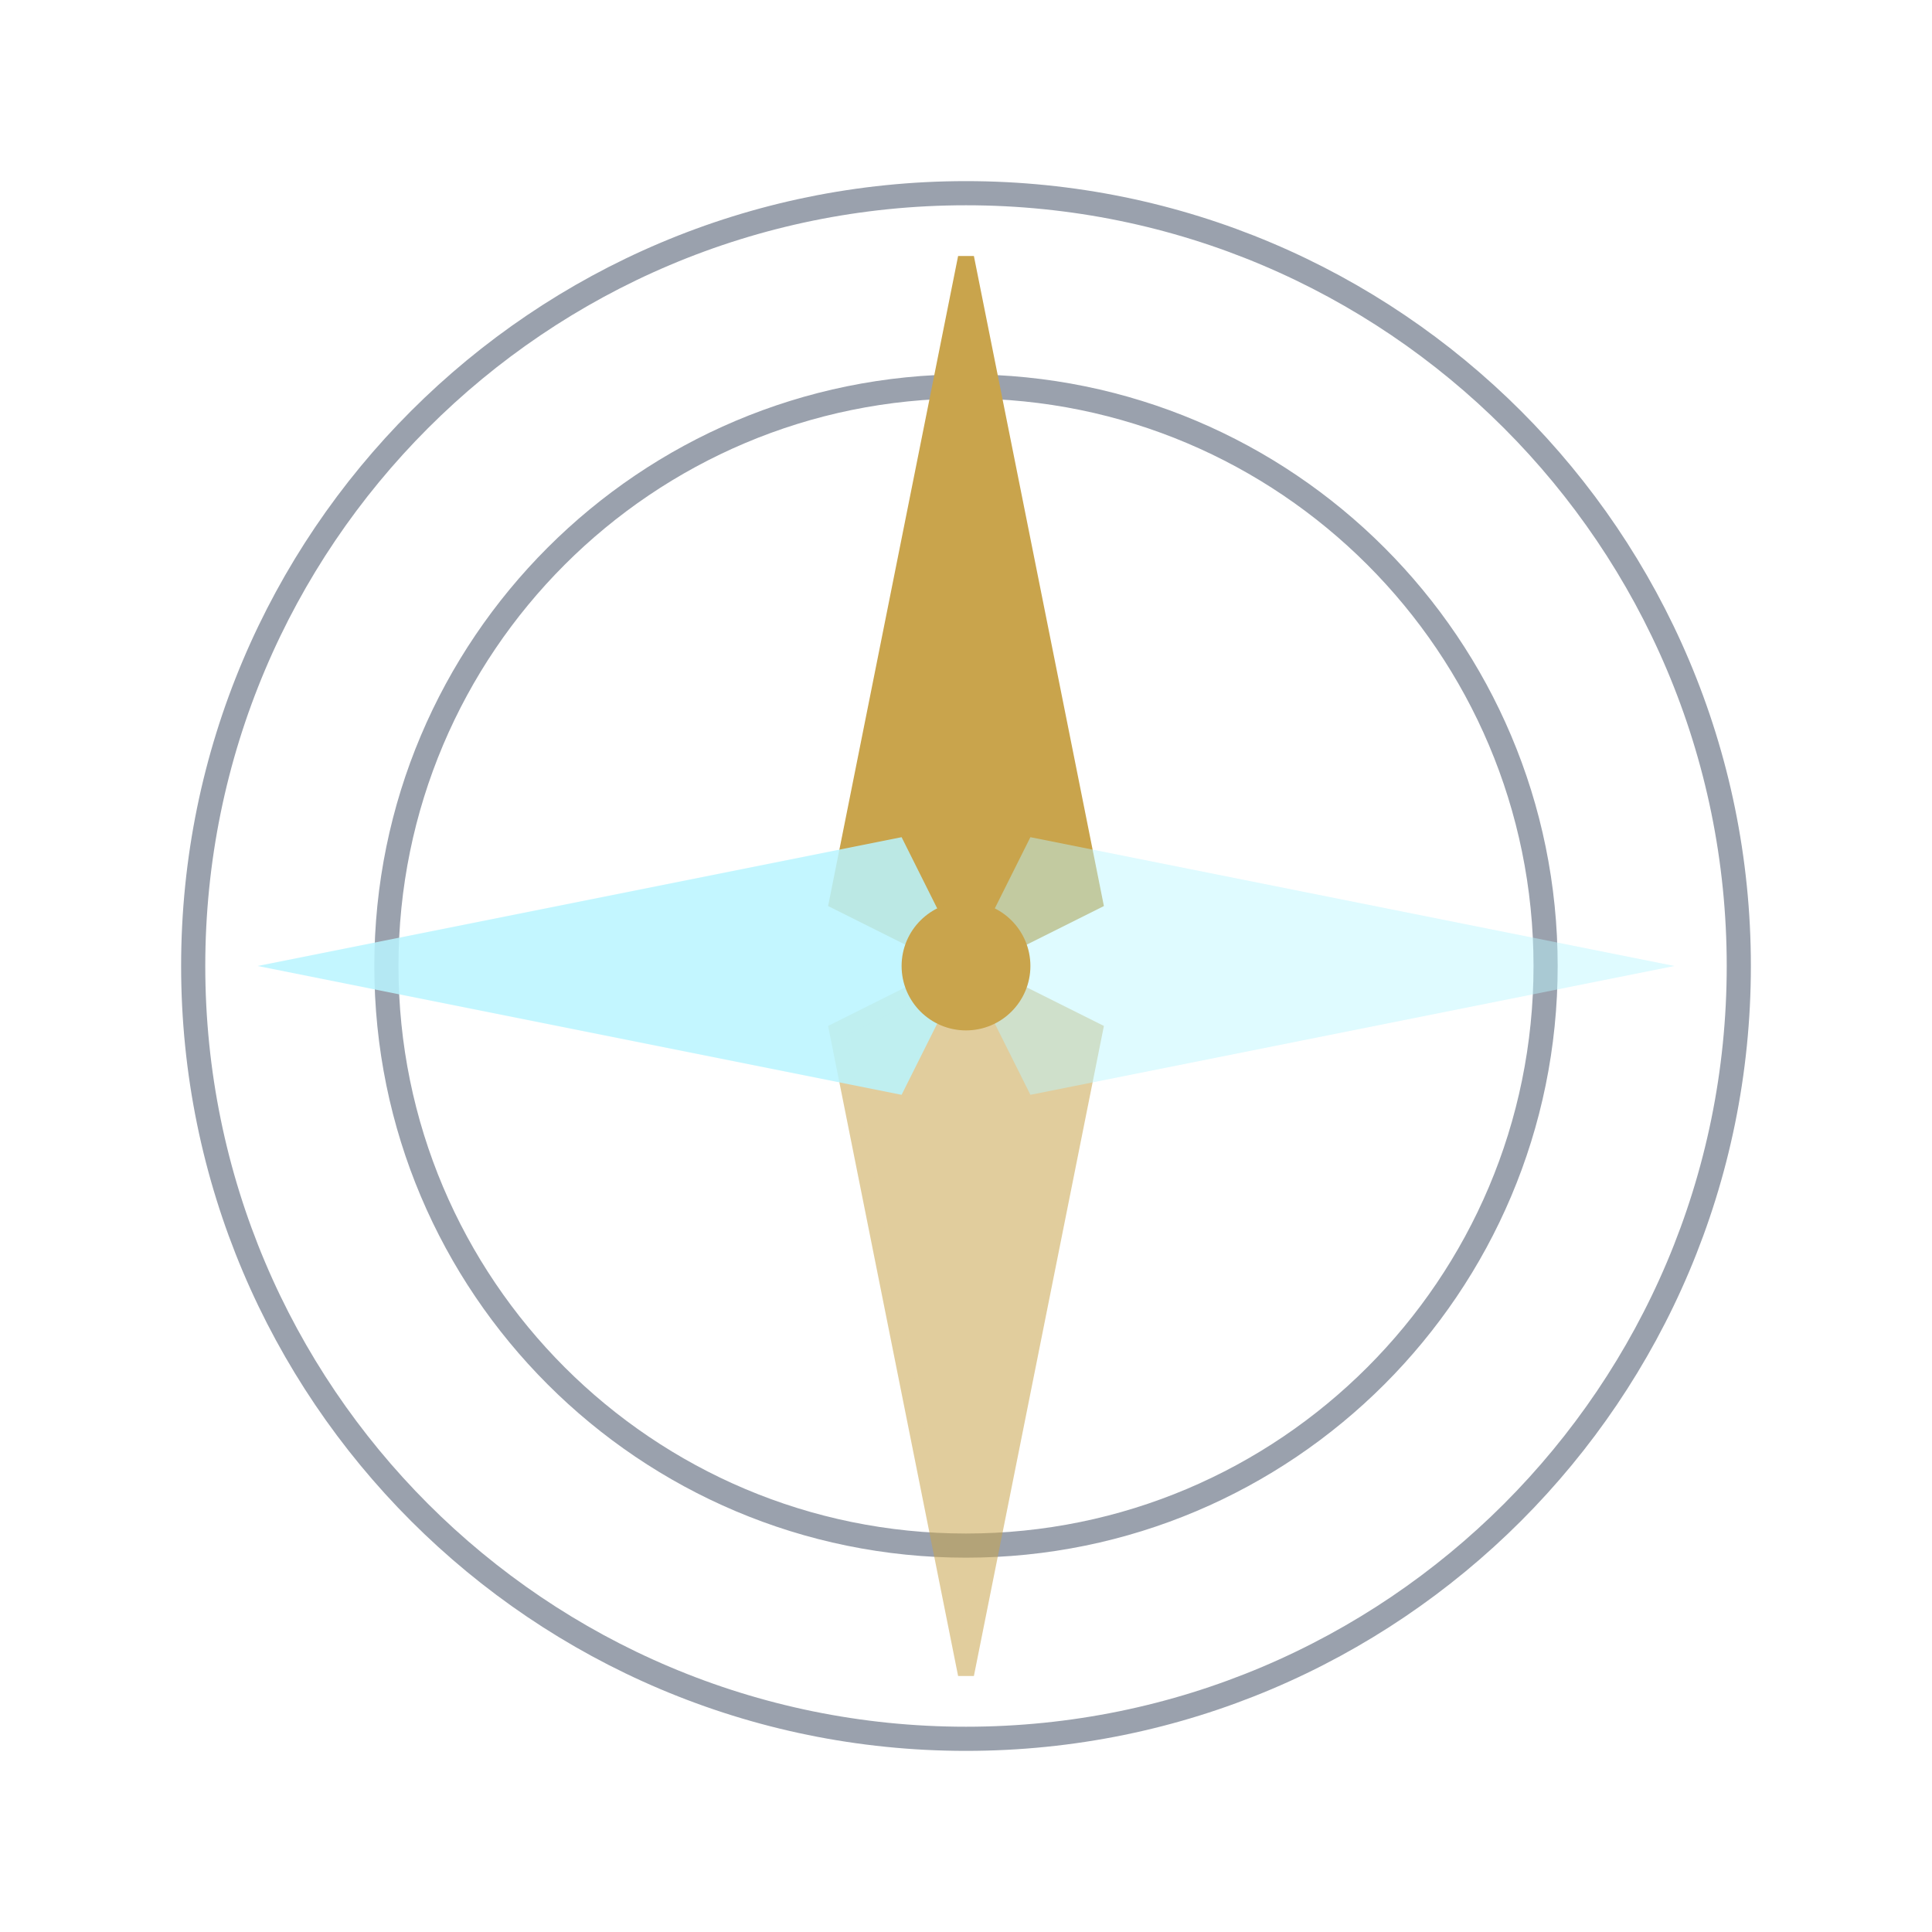
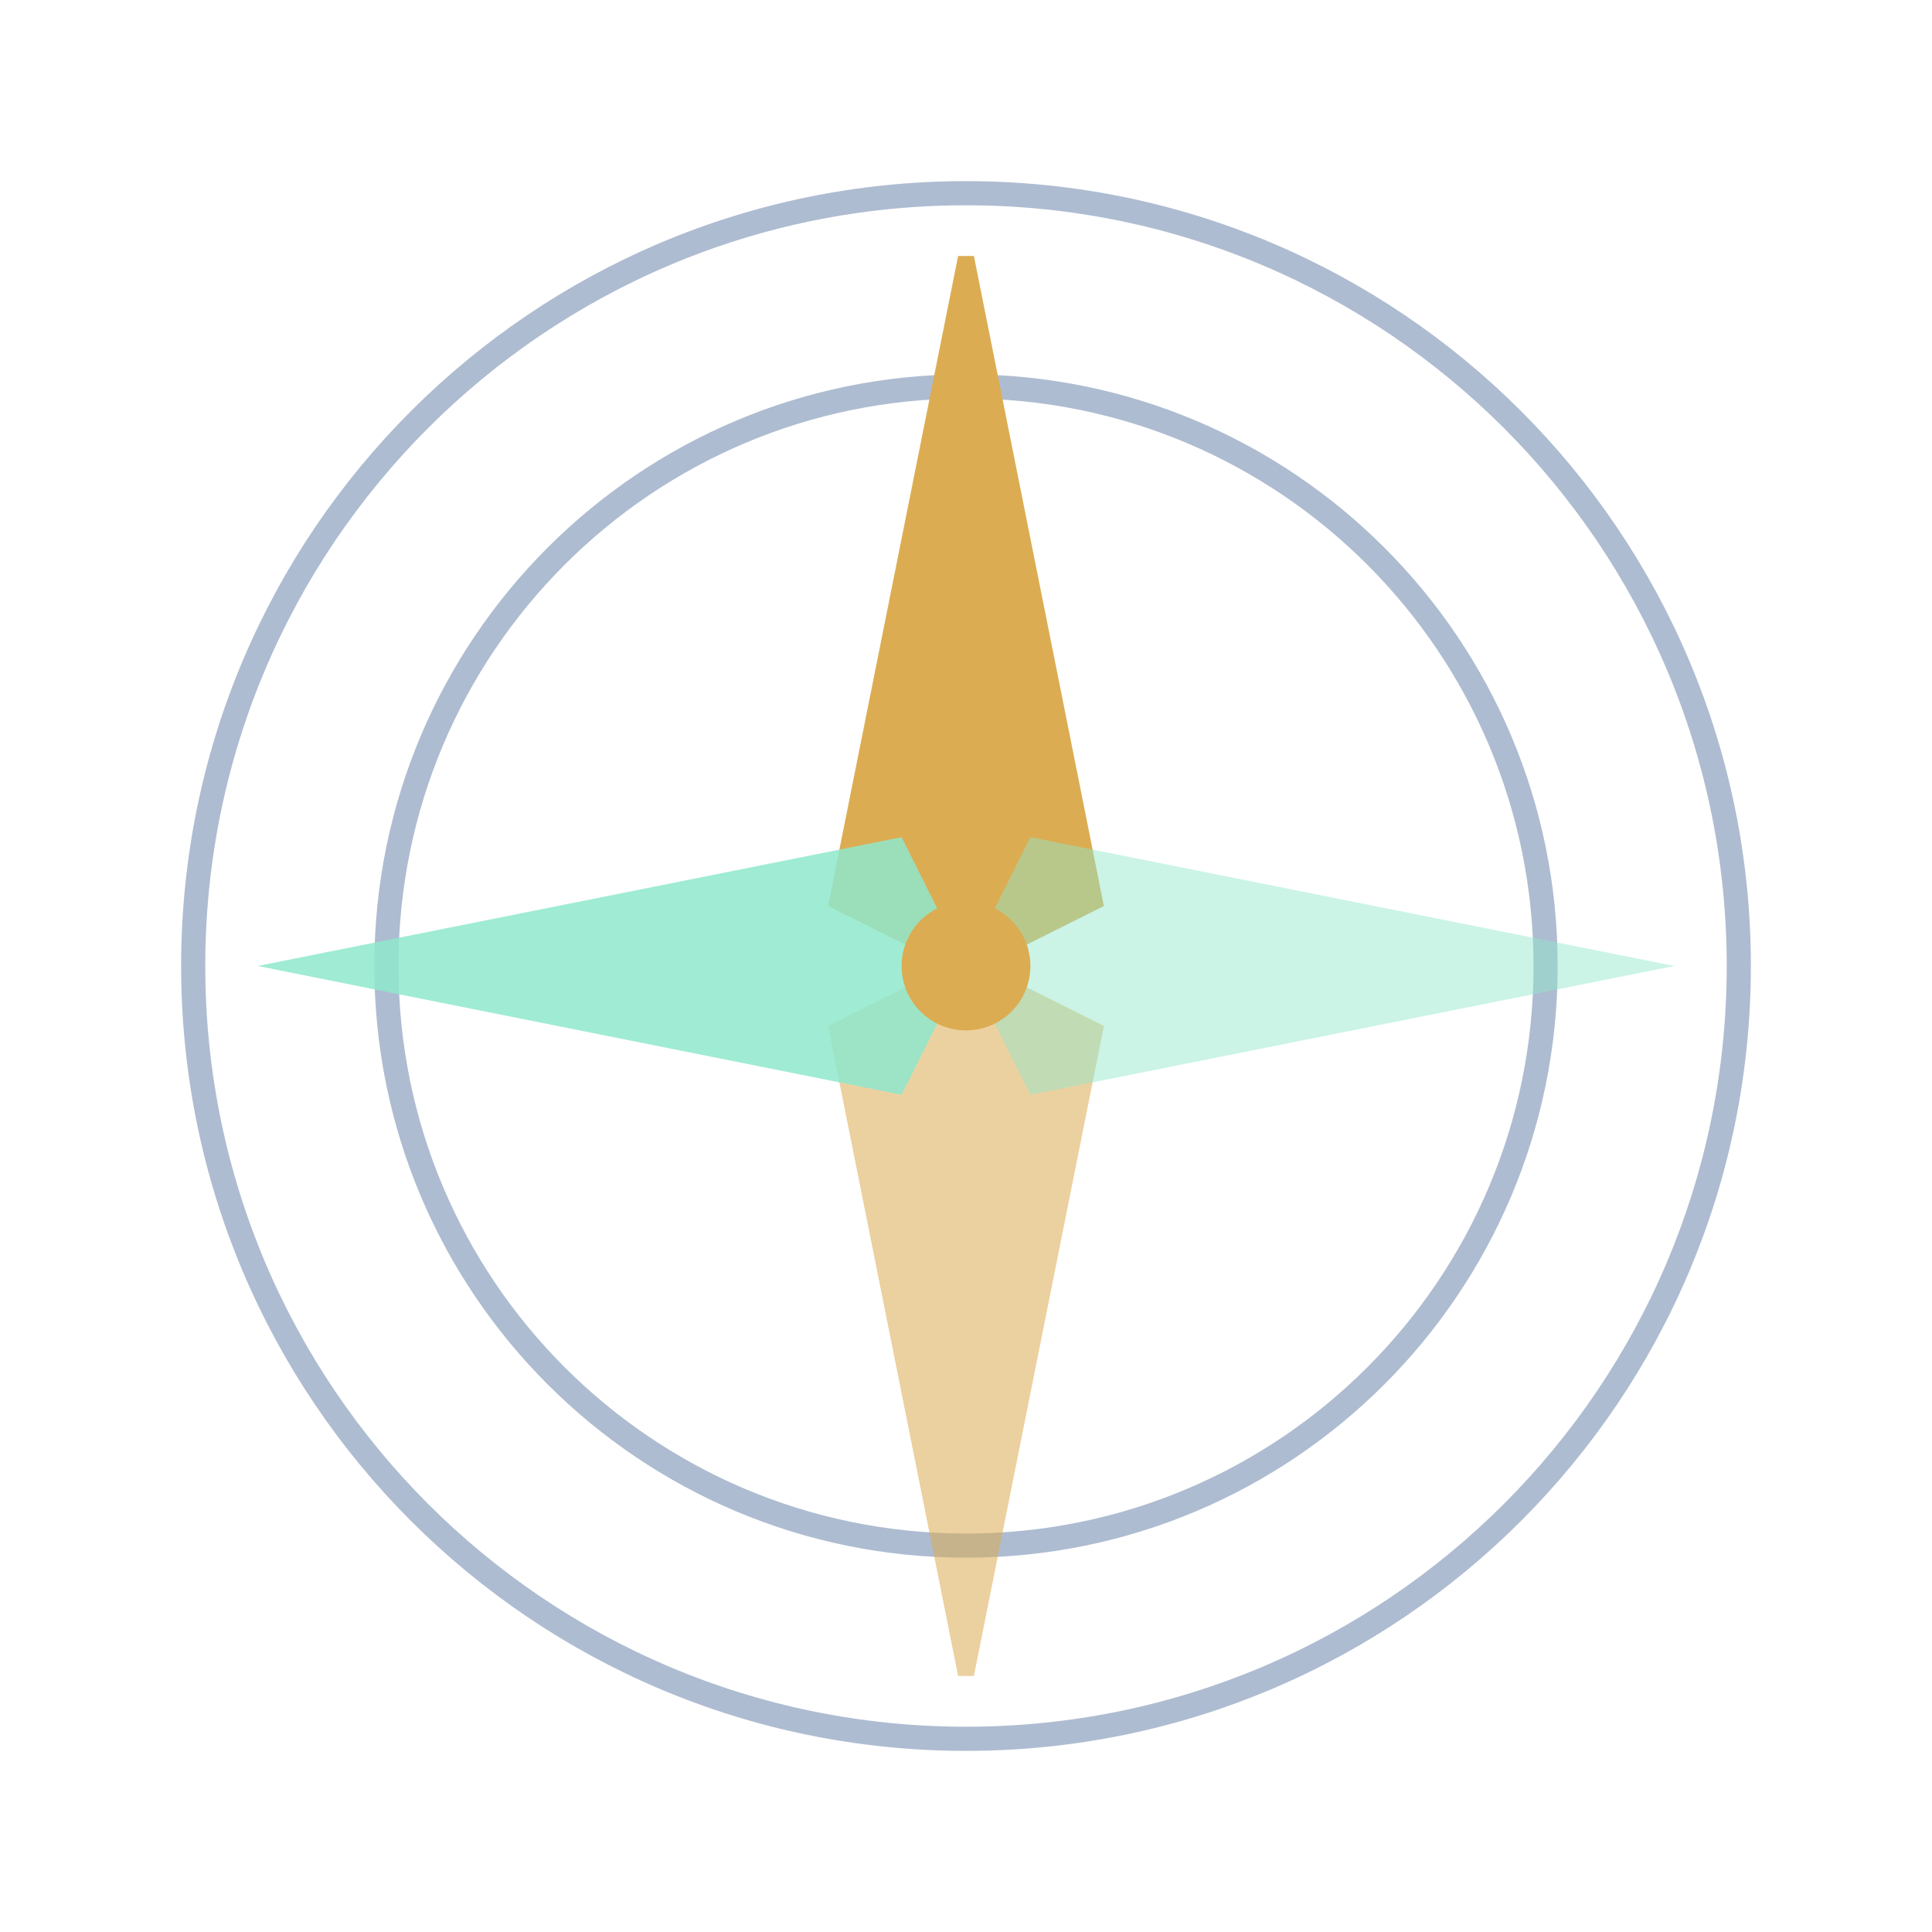
<svg xmlns="http://www.w3.org/2000/svg" viewBox="0 0 120 120" width="120" height="120" role="img" aria-label="A compass rose, GhostMark AI Watermark Lab's icon for charting AI provenance signals">
  <style>
-     .gm-line { stroke: #9aa1ad; }
-     .gm-brass { fill: #c9a44c; stroke: #c9a44c; }
-     .gm-ghost { fill: #b9f5ff; }
+     .gm-line { stroke: #aebcd1; }
+     .gm-brass { fill: #dcac52; stroke: #dcac52; }
+     .gm-ghost { fill: #8fe8cc; }
    @media (prefers-color-scheme: light) {
-       .gm-line { stroke: #5b6270; }
-       .gm-brass { fill: #946f0f; stroke: #946f0f; }
-       .gm-ghost { fill: #2f8fa8; }
+       .gm-line { stroke: #5c6b82; }
+       .gm-brass { fill: #8a641c; stroke: #8a641c; }
+       .gm-ghost { fill: #166b5a; }
    }
  </style>
  <g class="gm-line" fill="none" stroke-width="1.5">
    <circle cx="60" cy="60" r="48" />
    <circle cx="60" cy="60" r="36" />
  </g>
  <g class="gm-brass" stroke-width="1">
    <path d="M60 16 L68 56 L60 60 L52 56 Z" />
    <path d="M60 104 L68 64 L60 60 L52 64 Z" opacity="0.55" />
  </g>
  <g class="gm-ghost" opacity="0.85">
    <path d="M16 60 L56 68 L60 60 L56 52 Z" />
    <path d="M104 60 L64 52 L60 60 L64 68 Z" opacity="0.55" />
  </g>
  <circle cx="60" cy="60" r="3.5" class="gm-brass" />
</svg>
